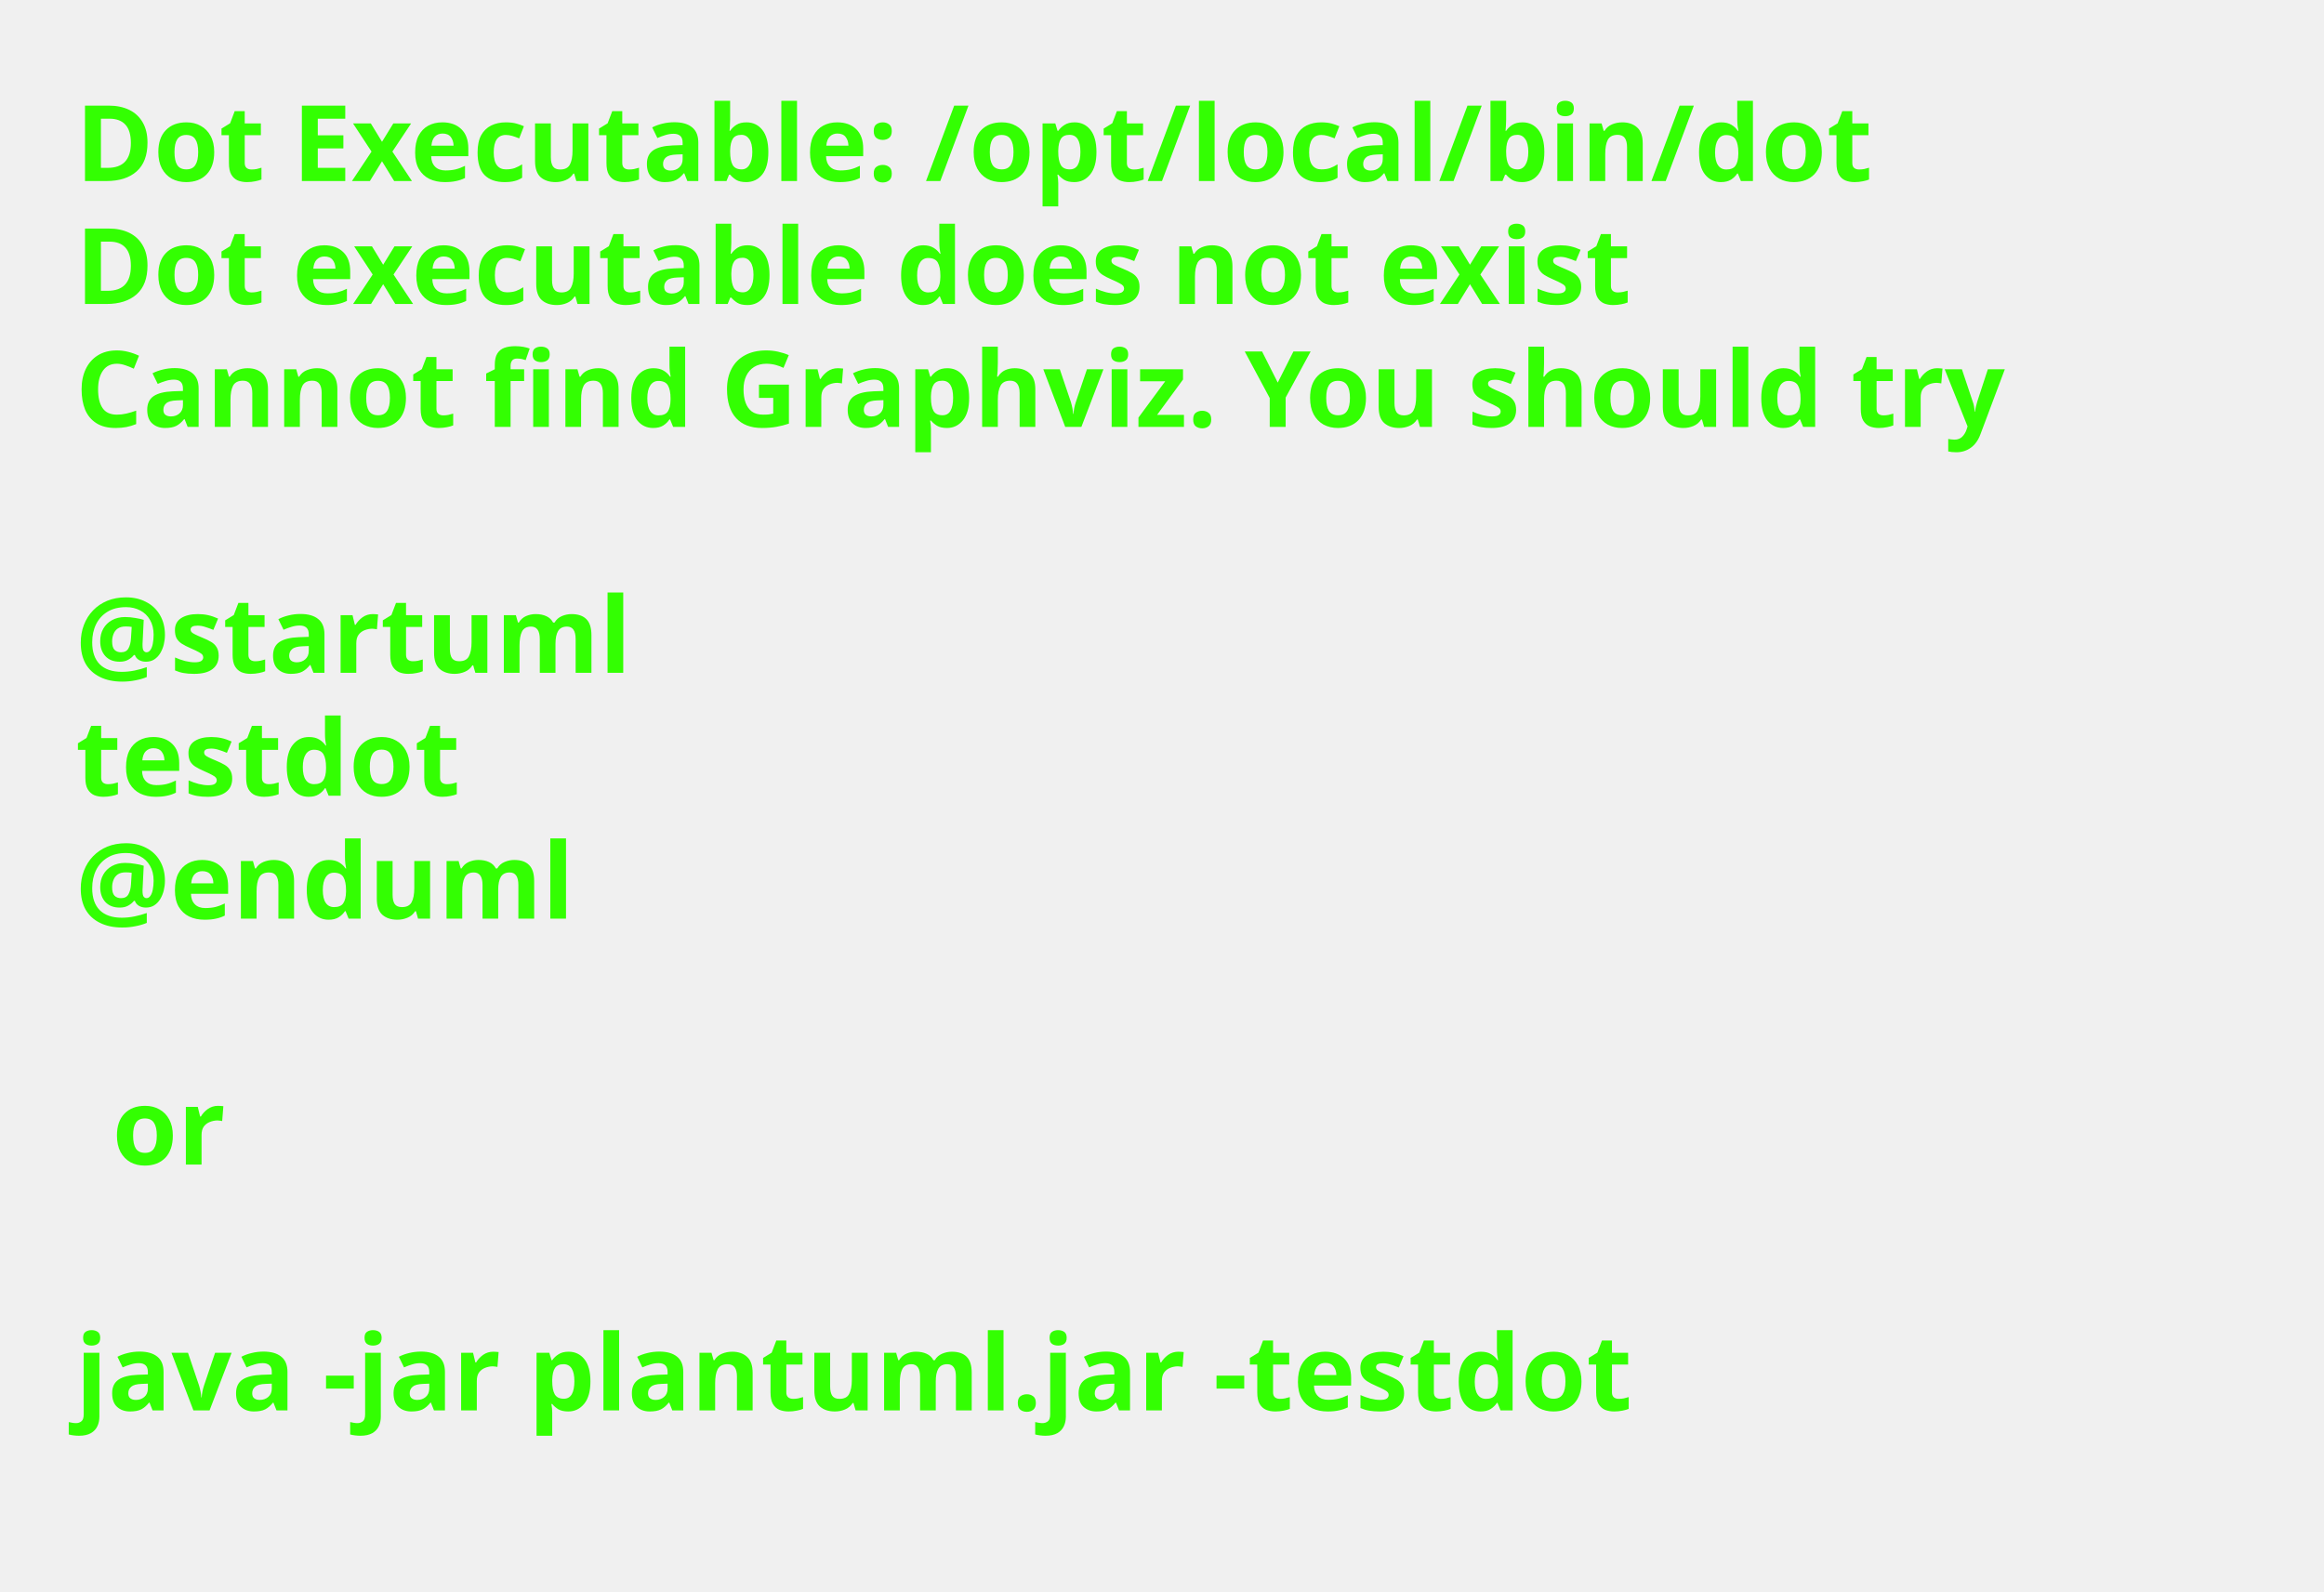
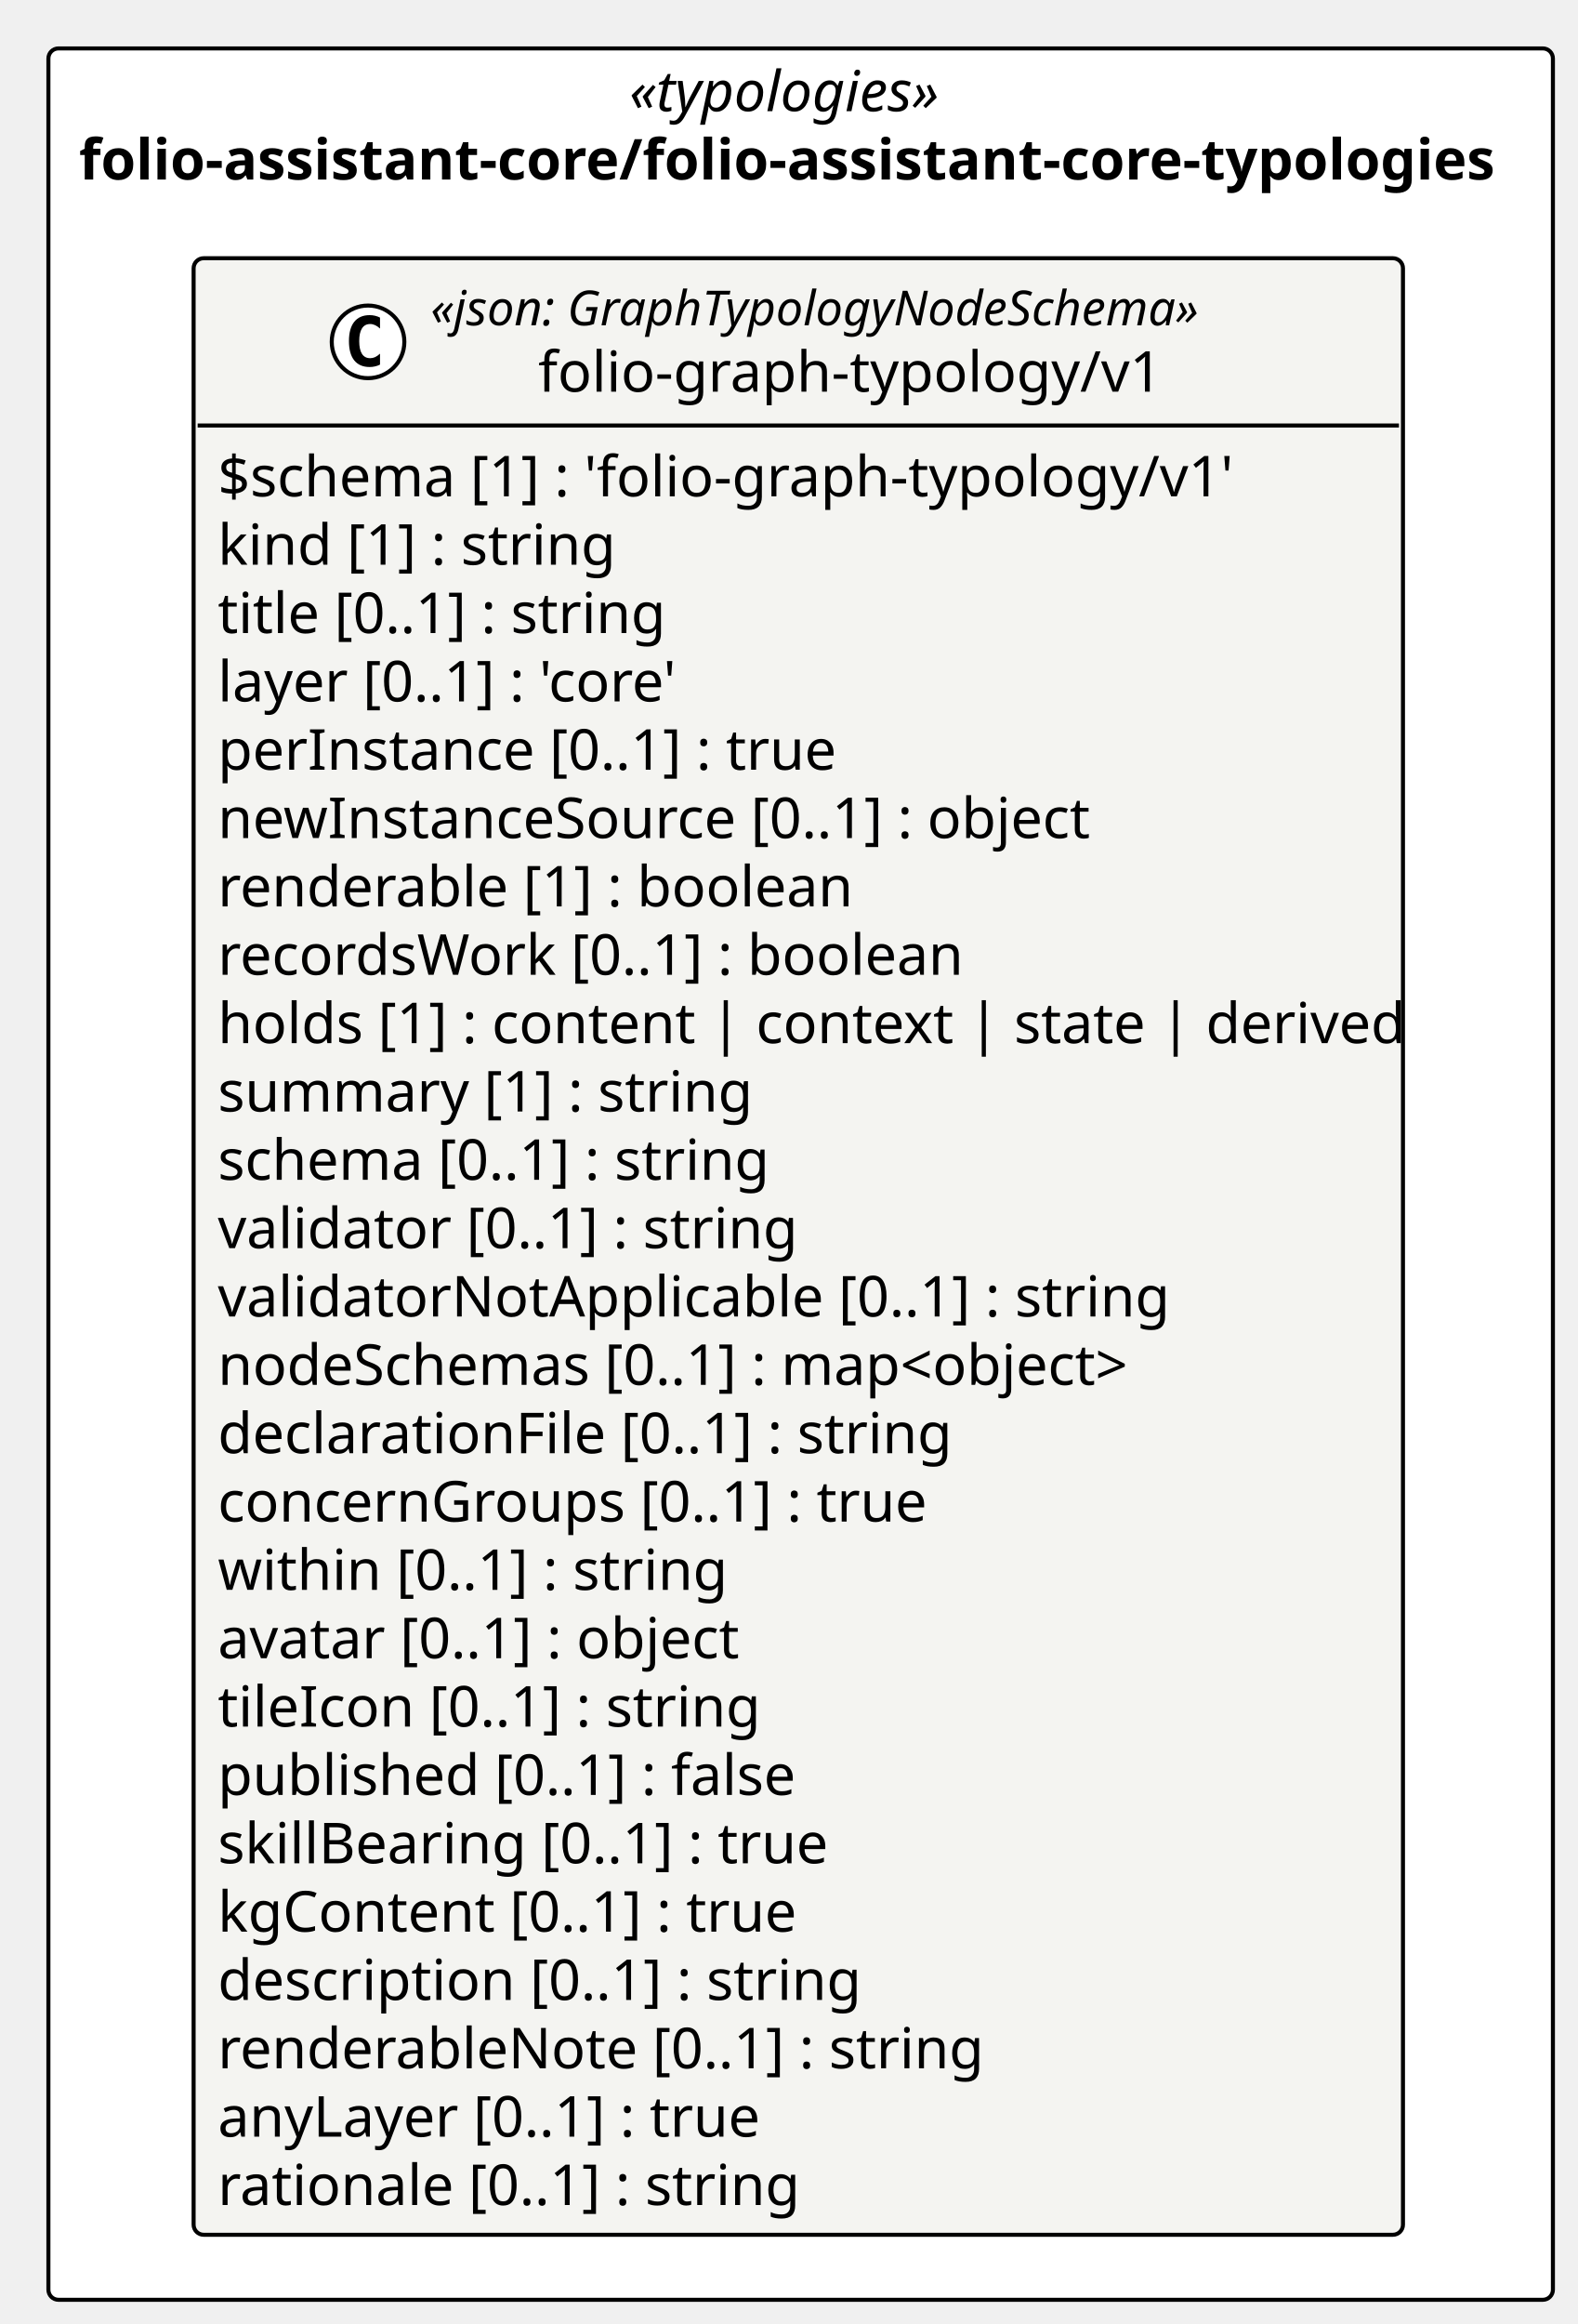
- <svg xmlns="http://www.w3.org/2000/svg" contentStyleType="text/css" height="211px" preserveAspectRatio="none" style="width:308px;height:211px;background:#FFFFFF;" version="1.1" viewBox="0 0 308 211" width="308px" zoomAndPan="magnify">
+ <svg xmlns="http://www.w3.org/2000/svg" contentStyleType="text/css" height="576px" preserveAspectRatio="none" style="width:391px;height:576px;background:#FFFFFF;" version="1.1" viewBox="0 0 391 576" width="391px" zoomAndPan="magnify">
  <defs />
  <g>
-     <text fill="#33FF02" font-family="sans-serif" font-size="14" font-weight="bold" lengthAdjust="spacing" textLength="264.954" x="10" y="24">Dot Executable: /opt/local/bin/dot</text>
-     <text fill="#33FF02" font-family="sans-serif" font-size="14" font-weight="bold" lengthAdjust="spacing" textLength="236.264" x="10" y="40.297">Dot executable does not exist</text>
-     <text fill="#33FF02" font-family="sans-serif" font-size="14" font-weight="bold" lengthAdjust="spacing" textLength="291.587" x="10" y="56.594">Cannot find Graphviz. You should try</text>
-     <text fill="#33FF02" font-family="sans-serif" font-size="14" font-weight="bold" lengthAdjust="spacing" textLength="4.874" x="10" y="72.891"> </text>
-     <text fill="#33FF02" font-family="sans-serif" font-size="14" font-weight="bold" lengthAdjust="spacing" textLength="81.423" x="10" y="89.188">@startuml</text>
-     <text fill="#33FF02" font-family="sans-serif" font-size="14" font-weight="bold" lengthAdjust="spacing" textLength="57.545" x="10" y="105.484">testdot</text>
-     <text fill="#33FF02" font-family="sans-serif" font-size="14" font-weight="bold" lengthAdjust="spacing" textLength="72.837" x="10" y="121.781">@enduml</text>
-     <text fill="#33FF02" font-family="sans-serif" font-size="14" font-weight="bold" lengthAdjust="spacing" textLength="4.874" x="10" y="138.078"> </text>
-     <text fill="#33FF02" font-family="sans-serif" font-size="14" font-weight="bold" lengthAdjust="spacing" textLength="16.523" x="14.874" y="154.375">or</text>
-     <text fill="#33FF02" font-family="sans-serif" font-size="14" font-weight="bold" lengthAdjust="spacing" textLength="4.874" x="10" y="170.672"> </text>
-     <text fill="#33FF02" font-family="sans-serif" font-size="14" font-weight="bold" lengthAdjust="spacing" textLength="234.507" x="10" y="186.969">java -jar plantuml.jar -testdot</text>
-     <text fill="#33FF02" font-family="sans-serif" font-size="14" font-weight="bold" lengthAdjust="spacing" textLength="4.874" x="10" y="203.266"> </text>
+     <g id="cluster_pkg_folio_assistant_core_folio_assistant_core_typologies">
+       <rect fill="#FFFFFF" height="558" rx="2.5" ry="2.5" style="stroke:#000000;stroke-width:1.0;" width="373" x="12" y="12" />
+       <text fill="#000000" font-family="Verdana" font-size="14" font-style="italic" lengthAdjust="spacing" textLength="84.978" x="156.011" y="27.562">«typologies»</text>
+       <text fill="#000000" font-family="Verdana" font-size="14" font-weight="bold" lengthAdjust="spacing" textLength="357.82" x="19.59" y="44.502">folio-assistant-core/folio-assistant-core-typologies</text>
+     </g>
+     <g id="elem_folio_assistant_core_folio_assistant_core_typologies_folio_graph_typology_v1_folio_graph_typology_v1">
+       <rect codeLine="14" fill="#F4F4F1" height="489.885" id="folio_assistant_core_folio_assistant_core_typologies_folio_graph_typology_v1_folio_graph_typology_v1" rx="2.5" ry="2.5" style="stroke:#000000;stroke-width:1.0;" width="299.827" x="48" y="64" />
+       <ellipse cx="91.246" cy="84.73" fill="#FFFFFF" rx="9" ry="9" style="stroke:#000000;stroke-width:1.0;" />
+       <path d="M94.214,90.37 Q93.636,90.667 92.996,90.808 Q92.355,90.964 91.652,90.964 Q89.152,90.964 87.824,89.323 Q86.511,87.667 86.511,84.542 Q86.511,81.417 87.824,79.761 Q89.152,78.105 91.652,78.105 Q92.355,78.105 92.996,78.261 Q93.652,78.417 94.214,78.714 L94.214,81.433 Q93.589,80.855 92.996,80.589 Q92.402,80.308 91.777,80.308 Q90.433,80.308 89.746,81.386 Q89.058,82.448 89.058,84.542 Q89.058,86.636 89.746,87.714 Q90.433,88.776 91.777,88.776 Q92.402,88.776 92.996,88.511 Q93.589,88.23 94.214,87.651 L94.214,90.37 Z " fill="#000000" />
+       <text fill="#000000" font-family="Verdana" font-size="12" font-style="italic" lengthAdjust="spacing" textLength="209.836" x="106.746" y="80.625">«json: GraphTypologyNodeSchema»</text>
+       <text fill="#000000" font-family="Verdana" font-size="14" lengthAdjust="spacing" textLength="156.461" x="133.433" y="97.082">folio-graph-typology/v1</text>
+       <line style="stroke:#000000;stroke-width:1.0;" x1="49" x2="346.827" y1="105.459" y2="105.459" />
+       <text fill="#000000" font-family="Verdana" font-size="14" lengthAdjust="spacing" textLength="257.544" x="54" y="123.022">$schema [1] : 'folio-graph-typology/v1'</text>
+       <text fill="#000000" font-family="Verdana" font-size="14" lengthAdjust="spacing" textLength="97.159" x="54" y="139.961">kind [1] : string</text>
+       <text fill="#000000" font-family="Verdana" font-size="14" lengthAdjust="spacing" textLength="110.243" x="54" y="156.9">title [0..1] : string</text>
+       <text fill="#000000" font-family="Verdana" font-size="14" lengthAdjust="spacing" textLength="119.424" x="54" y="173.84">layer [0..1] : 'core'</text>
+       <text fill="#000000" font-family="Verdana" font-size="14" lengthAdjust="spacing" textLength="153.241" x="54" y="190.779">perInstance [0..1] : true</text>
+       <text fill="#000000" font-family="Verdana" font-size="14" lengthAdjust="spacing" textLength="221.019" x="54" y="207.719">newInstanceSource [0..1] : object</text>
+       <text fill="#000000" font-family="Verdana" font-size="14" lengthAdjust="spacing" textLength="156.495" x="54" y="224.658">renderable [1] : boolean</text>
+       <text fill="#000000" font-family="Verdana" font-size="14" lengthAdjust="spacing" textLength="187.899" x="54" y="241.598">recordsWork [0..1] : boolean</text>
+       <text fill="#000000" font-family="Verdana" font-size="14" lengthAdjust="spacing" textLength="287.827" x="54" y="258.537">holds [1] : content | context | state | derived</text>
+       <text fill="#000000" font-family="Verdana" font-size="14" lengthAdjust="spacing" textLength="130.436" x="54" y="275.477">summary [1] : string</text>
+       <text fill="#000000" font-family="Verdana" font-size="14" lengthAdjust="spacing" textLength="138.093" x="54" y="292.416">schema [0..1] : string</text>
+       <text fill="#000000" font-family="Verdana" font-size="14" lengthAdjust="spacing" textLength="143.329" x="54" y="309.356">validator [0..1] : string</text>
+       <text fill="#000000" font-family="Verdana" font-size="14" lengthAdjust="spacing" textLength="236.421" x="54" y="326.295">validatorNotApplicable [0..1] : string</text>
+       <text fill="#000000" font-family="Verdana" font-size="14" lengthAdjust="spacing" textLength="231.308" x="54" y="343.234">nodeSchemas [0..1] : map&lt;object&gt;</text>
+       <text fill="#000000" font-family="Verdana" font-size="14" lengthAdjust="spacing" textLength="183.101" x="54" y="360.174">declarationFile [0..1] : string</text>
+       <text fill="#000000" font-family="Verdana" font-size="14" lengthAdjust="spacing" textLength="177.659" x="54" y="377.113">concernGroups [0..1] : true</text>
+       <text fill="#000000" font-family="Verdana" font-size="14" lengthAdjust="spacing" textLength="125.508" x="54" y="394.053">within [0..1] : string</text>
+       <text fill="#000000" font-family="Verdana" font-size="14" lengthAdjust="spacing" textLength="131.052" x="54" y="410.992">avatar [0..1] : object</text>
+       <text fill="#000000" font-family="Verdana" font-size="14" lengthAdjust="spacing" textLength="134.087" x="54" y="427.932">tileIcon [0..1] : string</text>
+       <text fill="#000000" font-family="Verdana" font-size="14" lengthAdjust="spacing" textLength="145.243" x="54" y="444.871">published [0..1] : false</text>
+       <text fill="#000000" font-family="Verdana" font-size="14" lengthAdjust="spacing" textLength="150.89" x="54" y="461.81">skillBearing [0..1] : true</text>
+       <text fill="#000000" font-family="Verdana" font-size="14" lengthAdjust="spacing" textLength="143.698" x="54" y="478.75">kgContent [0..1] : true</text>
+       <text fill="#000000" font-family="Verdana" font-size="14" lengthAdjust="spacing" textLength="160.132" x="54" y="495.69">description [0..1] : string</text>
+       <text fill="#000000" font-family="Verdana" font-size="14" lengthAdjust="spacing" textLength="189.519" x="54" y="512.629">renderableNote [0..1] : string</text>
+       <text fill="#000000" font-family="Verdana" font-size="14" lengthAdjust="spacing" textLength="136.022" x="54" y="529.568">anyLayer [0..1] : true</text>
+       <text fill="#000000" font-family="Verdana" font-size="14" lengthAdjust="spacing" textLength="143.322" x="54" y="546.508">rationale [0..1] : string</text>
+     </g>
  </g>
</svg>
